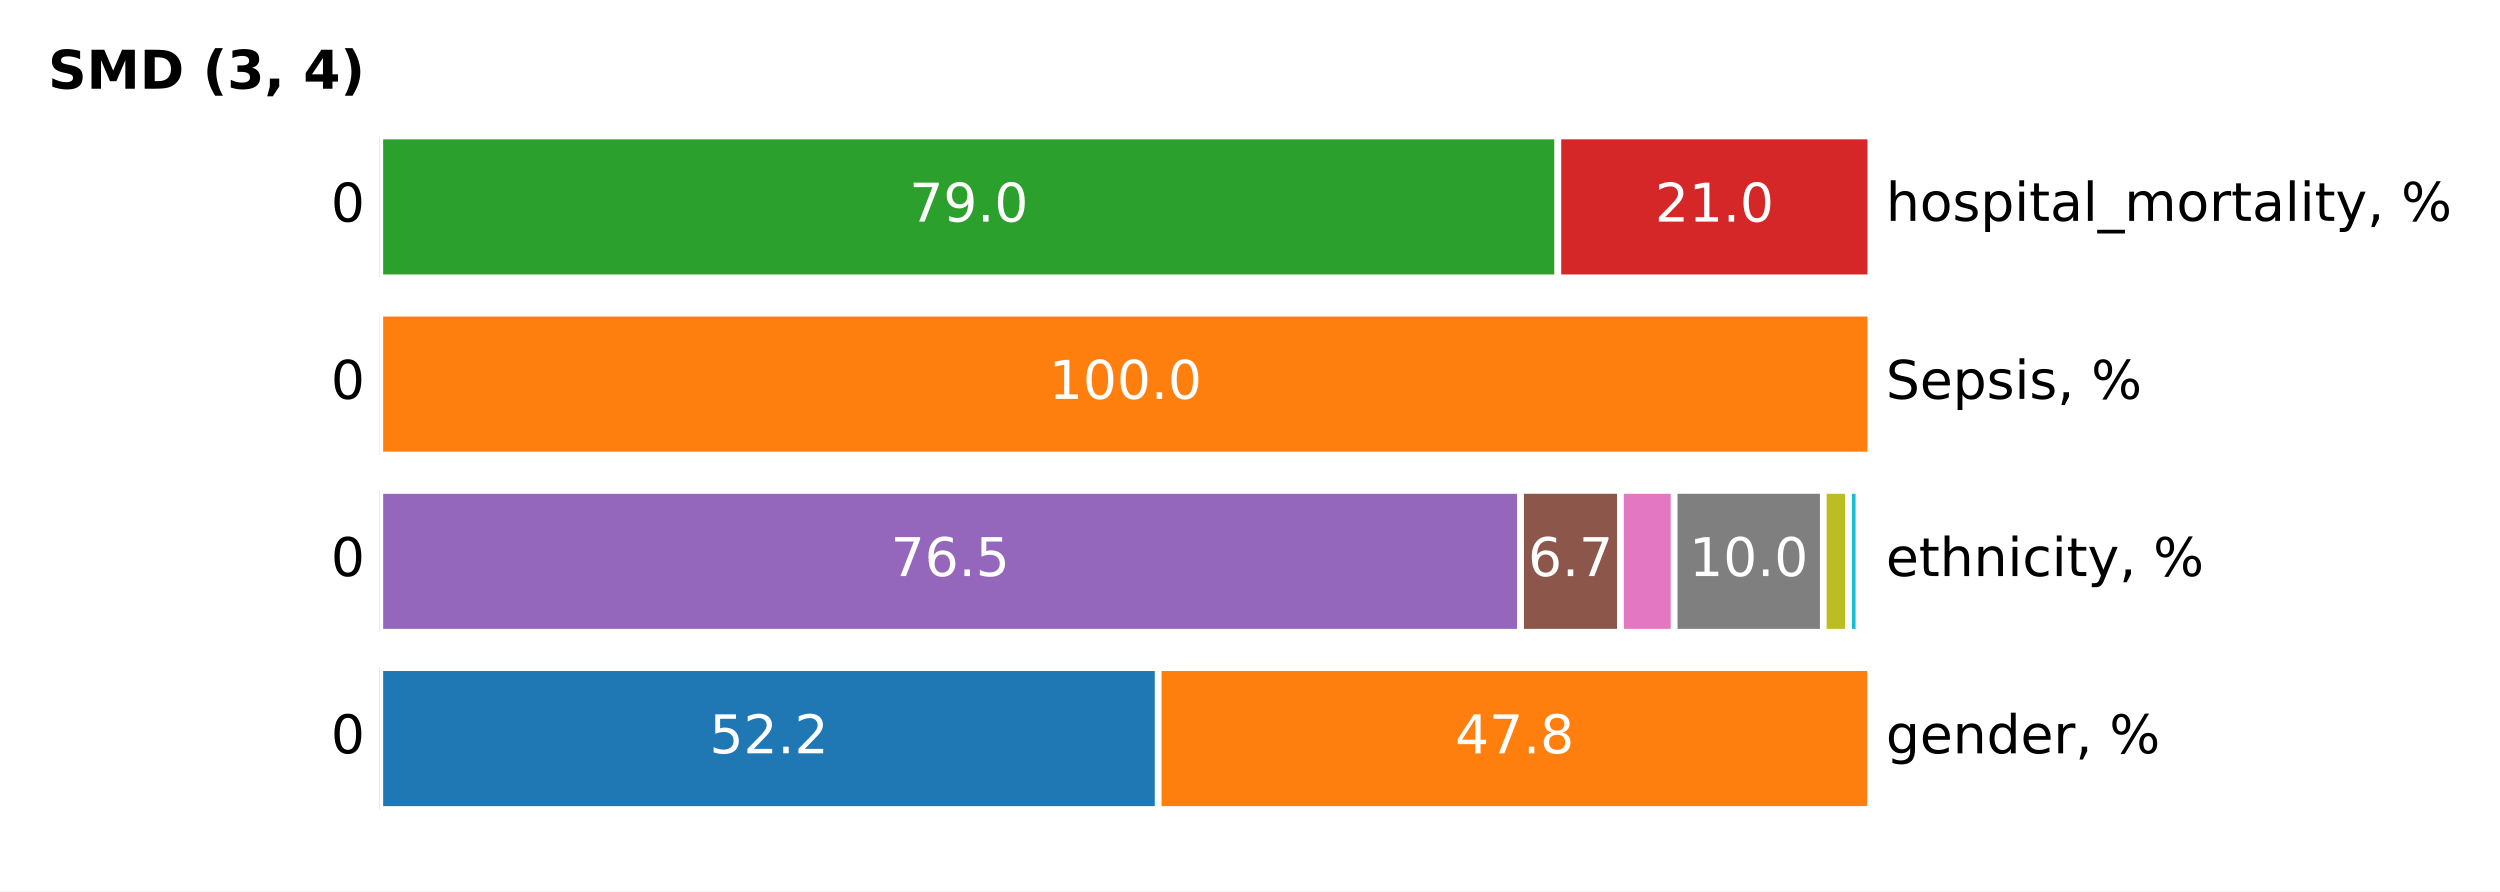
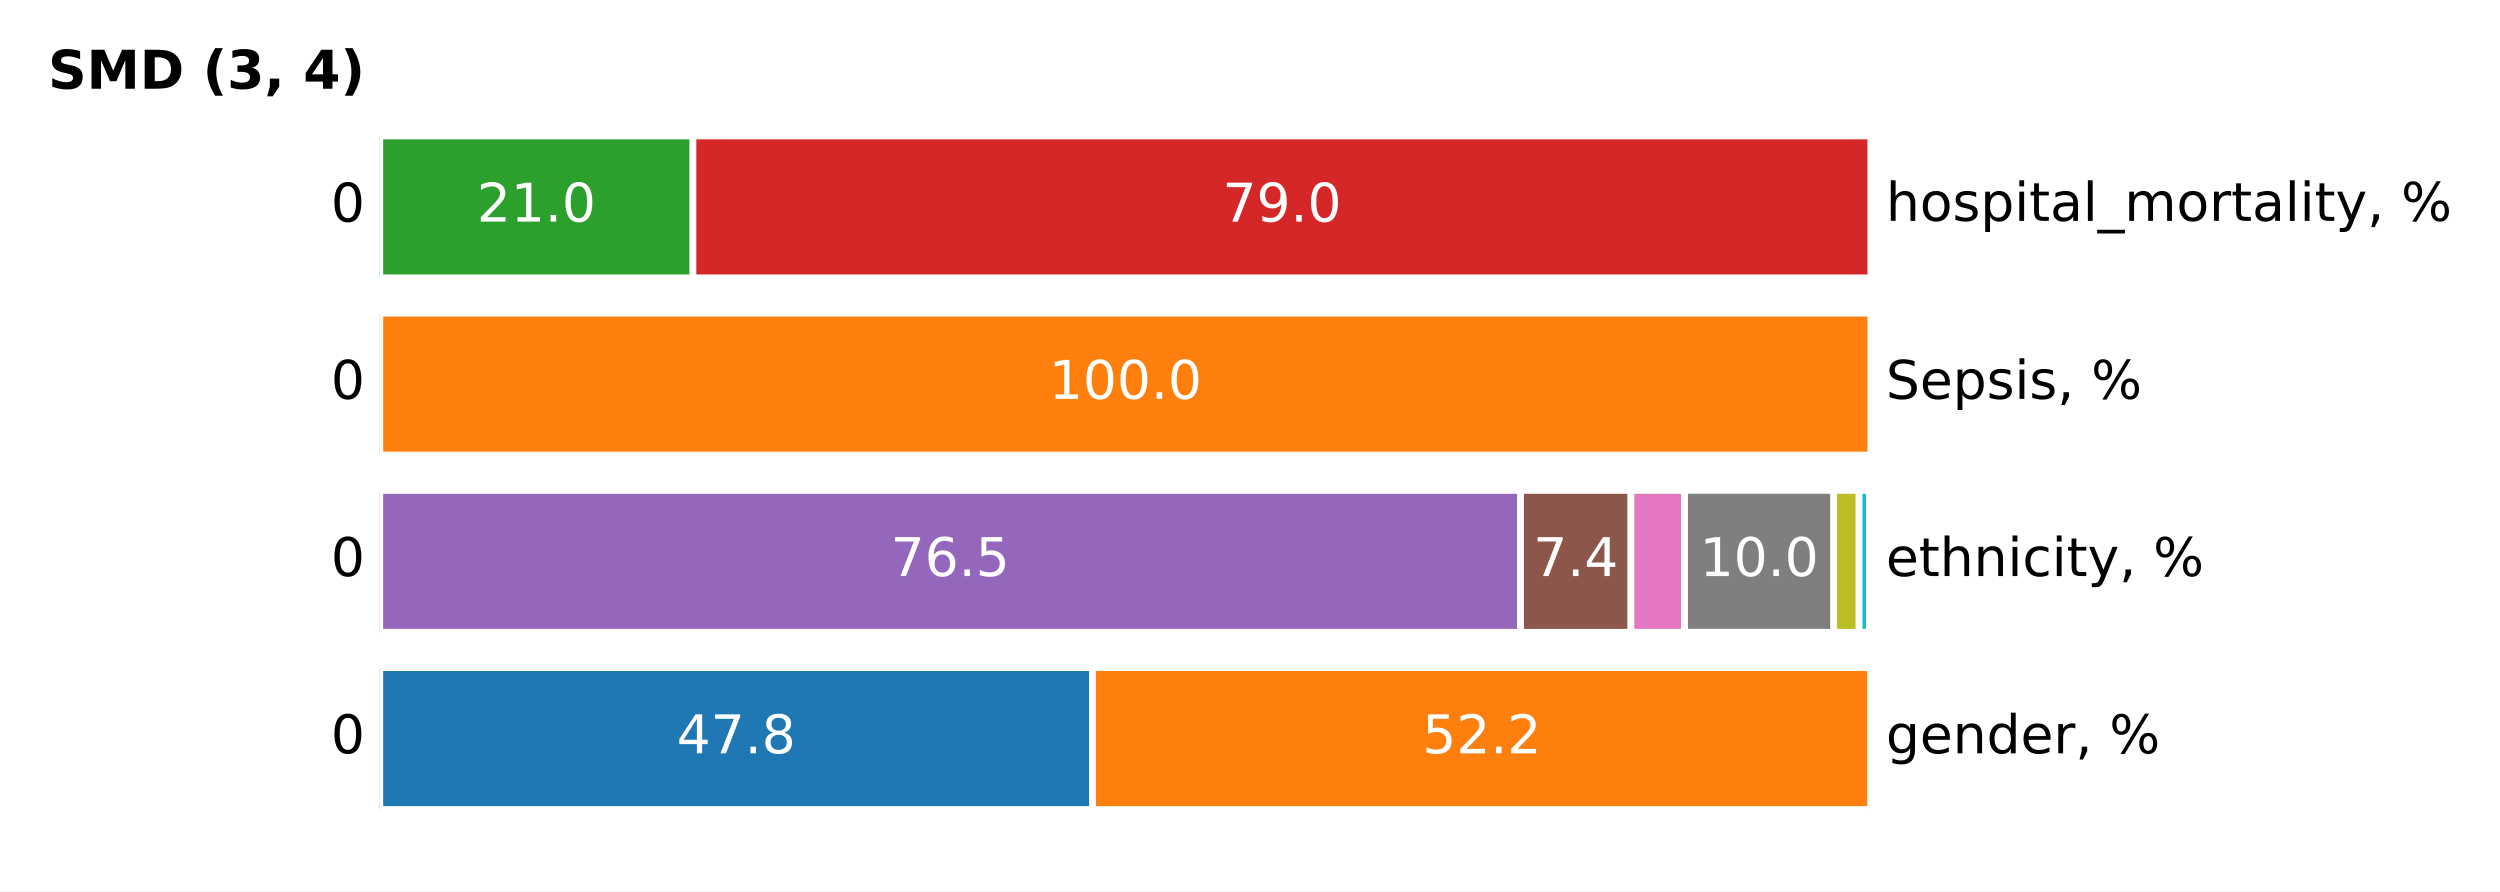
<svg xmlns="http://www.w3.org/2000/svg" xmlns:xlink="http://www.w3.org/1999/xlink" width="374.194pt" height="133.395pt" viewBox="0 0 374.194 133.395" version="1.1">
  <defs>
    <style type="text/css">*{stroke-linejoin: round; stroke-linecap: butt}</style>
  </defs>
  <g id="figure_1">
    <g id="patch_1">
      <path d="M 0 133.395  L 374.194 133.395  L 374.194 0  L 0 0  z " style="fill: #ffffff" />
    </g>
    <g id="axes_1">
      <g id="patch_2">
        <path d="M 56.849 126.195  L 280.05 126.195  L 280.05 15.315  L 56.849 15.315  z " style="fill: #ffffff" />
      </g>
      <g id="patch_3">
-         <path d="M 56.849 121.155  L 173.36 121.155  L 173.36 99.934  L 56.849 99.934  z " clip-path="url(#p921e926d27)" style="fill: #1f77b4; stroke: #ffffff; stroke-linejoin: miter" />
+         <path d="M 56.849 121.155  L 163.539 121.155  L 163.539 99.934  L 56.849 99.934  z " clip-path="url(#pf953e82aad)" style="fill: #1f77b4; stroke: #ffffff; stroke-linejoin: miter" />
      </g>
      <g id="patch_4">
-         <path d="M 173.36 121.155  L 280.05 121.155  L 280.05 99.934  L 173.36 99.934  z " clip-path="url(#p921e926d27)" style="fill: #ff7f0e; stroke: #ffffff; stroke-linejoin: miter" />
+         <path d="M 163.539 121.155  L 280.05 121.155  L 280.05 99.934  L 163.539 99.934  z " clip-path="url(#pf953e82aad)" style="fill: #ff7f0e; stroke: #ffffff; stroke-linejoin: miter" />
      </g>
      <g id="patch_5">
-         <path d="M 280.05 121.155  L 280.05 121.155  L 280.05 99.934  L 280.05 99.934  z " clip-path="url(#p921e926d27)" style="fill: #2ca02c; stroke: #ffffff; stroke-linejoin: miter" />
+         <path d="M 280.05 121.155  L 280.05 121.155  L 280.05 99.934  L 280.05 99.934  z " clip-path="url(#pf953e82aad)" style="fill: #2ca02c; stroke: #ffffff; stroke-linejoin: miter" />
      </g>
      <g id="patch_6">
-         <path d="M 280.05 121.155  L 280.05 121.155  L 280.05 99.934  L 280.05 99.934  z " clip-path="url(#p921e926d27)" style="fill: #d62728; stroke: #ffffff; stroke-linejoin: miter" />
+         <path d="M 280.05 121.155  L 280.05 121.155  L 280.05 99.934  L 280.05 99.934  z " clip-path="url(#pf953e82aad)" style="fill: #d62728; stroke: #ffffff; stroke-linejoin: miter" />
      </g>
      <g id="patch_7">
-         <path d="M 280.05 121.155  L 280.05 121.155  L 280.05 99.934  L 280.05 99.934  z " clip-path="url(#p921e926d27)" style="fill: url(#h5efd747e37); stroke: #ffffff; stroke-linejoin: miter" />
+         <path d="M 280.05 121.155  L 280.05 121.155  L 280.05 99.934  L 280.05 99.934  z " clip-path="url(#pf953e82aad)" style="fill: url(#hab6e2e5d95); stroke: #ffffff; stroke-linejoin: miter" />
      </g>
      <g id="patch_8">
-         <path d="M 56.849 94.629  L 227.597 94.629  L 227.597 73.408  L 56.849 73.408  z " clip-path="url(#p921e926d27)" style="fill: #9467bd; stroke: #ffffff; stroke-linejoin: miter" />
+         <path d="M 56.849 94.629  L 227.597 94.629  L 227.597 73.408  L 56.849 73.408  z " clip-path="url(#pf953e82aad)" style="fill: #9467bd; stroke: #ffffff; stroke-linejoin: miter" />
      </g>
      <g id="patch_9">
-         <path d="M 227.597 94.629  L 242.552 94.629  L 242.552 73.408  L 227.597 73.408  z " clip-path="url(#p921e926d27)" style="fill: #8c564b; stroke: #ffffff; stroke-linejoin: miter" />
+         <path d="M 227.597 94.629  L 244.114 94.629  L 244.114 73.408  L 227.597 73.408  z " clip-path="url(#pf953e82aad)" style="fill: #8c564b; stroke: #ffffff; stroke-linejoin: miter" />
      </g>
      <g id="patch_10">
-         <path d="M 242.552 94.629  L 250.587 94.629  L 250.587 73.408  L 242.552 73.408  z " clip-path="url(#p921e926d27)" style="fill: #e377c2; stroke: #ffffff; stroke-linejoin: miter" />
+         <path d="M 244.114 94.629  L 252.149 94.629  L 252.149 73.408  L 244.114 73.408  z " clip-path="url(#pf953e82aad)" style="fill: #e377c2; stroke: #ffffff; stroke-linejoin: miter" />
      </g>
      <g id="patch_11">
-         <path d="M 250.587 94.629  L 272.907 94.629  L 272.907 73.408  L 250.587 73.408  z " clip-path="url(#p921e926d27)" style="fill: #7f7f7f; stroke: #ffffff; stroke-linejoin: miter" />
+         <path d="M 252.149 94.629  L 274.469 94.629  L 274.469 73.408  L 252.149 73.408  z " clip-path="url(#pf953e82aad)" style="fill: #7f7f7f; stroke: #ffffff; stroke-linejoin: miter" />
      </g>
      <g id="patch_12">
-         <path d="M 272.907 94.629  L 276.702 94.629  L 276.702 73.408  L 272.907 73.408  z " clip-path="url(#p921e926d27)" style="fill: #bcbd22; stroke: #ffffff; stroke-linejoin: miter" />
+         <path d="M 274.469 94.629  L 278.264 94.629  L 278.264 73.408  L 274.469 73.408  z " clip-path="url(#pf953e82aad)" style="fill: #bcbd22; stroke: #ffffff; stroke-linejoin: miter" />
      </g>
      <g id="patch_13">
-         <path d="M 276.702 94.629  L 278.264 94.629  L 278.264 73.408  L 276.702 73.408  z " clip-path="url(#p921e926d27)" style="fill: #17becf; stroke: #ffffff; stroke-linejoin: miter" />
+         <path d="M 278.264 94.629  L 279.826 94.629  L 279.826 73.408  L 278.264 73.408  z " clip-path="url(#pf953e82aad)" style="fill: #17becf; stroke: #ffffff; stroke-linejoin: miter" />
      </g>
      <g id="patch_14">
-         <path d="M 278.264 94.629  L 278.264 94.629  L 278.264 73.408  L 278.264 73.408  z " clip-path="url(#p921e926d27)" style="fill: url(#h5efd747e37); stroke: #ffffff; stroke-linejoin: miter" />
+         <path d="M 279.826 94.629  L 279.826 94.629  L 279.826 73.408  L 279.826 73.408  z " clip-path="url(#pf953e82aad)" style="fill: url(#hab6e2e5d95); stroke: #ffffff; stroke-linejoin: miter" />
      </g>
      <g id="patch_15">
-         <path d="M 56.849 68.103  L 56.849 68.103  L 56.849 46.882  L 56.849 46.882  z " clip-path="url(#p921e926d27)" style="fill: #1f77b4; stroke: #ffffff; stroke-linejoin: miter" />
+         <path d="M 56.849 68.103  L 56.849 68.103  L 56.849 46.882  L 56.849 46.882  z " clip-path="url(#pf953e82aad)" style="fill: #1f77b4; stroke: #ffffff; stroke-linejoin: miter" />
      </g>
      <g id="patch_16">
-         <path d="M 56.849 68.103  L 280.05 68.103  L 280.05 46.882  L 56.849 46.882  z " clip-path="url(#p921e926d27)" style="fill: #ff7f0e; stroke: #ffffff; stroke-linejoin: miter" />
+         <path d="M 56.849 68.103  L 280.05 68.103  L 280.05 46.882  L 56.849 46.882  z " clip-path="url(#pf953e82aad)" style="fill: #ff7f0e; stroke: #ffffff; stroke-linejoin: miter" />
      </g>
      <g id="patch_17">
-         <path d="M 280.05 68.103  L 280.05 68.103  L 280.05 46.882  L 280.05 46.882  z " clip-path="url(#p921e926d27)" style="fill: url(#h5efd747e37); stroke: #ffffff; stroke-linejoin: miter" />
+         <path d="M 280.05 68.103  L 280.05 68.103  L 280.05 46.882  L 280.05 46.882  z " clip-path="url(#pf953e82aad)" style="fill: url(#hab6e2e5d95); stroke: #ffffff; stroke-linejoin: miter" />
      </g>
      <g id="patch_18">
-         <path d="M 56.849 41.577  L 233.178 41.577  L 233.178 20.355  L 56.849 20.355  z " clip-path="url(#p921e926d27)" style="fill: #2ca02c; stroke: #ffffff; stroke-linejoin: miter" />
+         <path d="M 56.849 41.577  L 103.722 41.577  L 103.722 20.355  L 56.849 20.355  z " clip-path="url(#pf953e82aad)" style="fill: #2ca02c; stroke: #ffffff; stroke-linejoin: miter" />
      </g>
      <g id="patch_19">
-         <path d="M 233.178 41.577  L 280.05 41.577  L 280.05 20.355  L 233.178 20.355  z " clip-path="url(#p921e926d27)" style="fill: #d62728; stroke: #ffffff; stroke-linejoin: miter" />
+         <path d="M 103.722 41.577  L 280.05 41.577  L 280.05 20.355  L 103.722 20.355  z " clip-path="url(#pf953e82aad)" style="fill: #d62728; stroke: #ffffff; stroke-linejoin: miter" />
      </g>
      <g id="patch_20">
-         <path d="M 280.05 41.577  L 280.05 41.577  L 280.05 20.355  L 280.05 20.355  z " clip-path="url(#p921e926d27)" style="fill: url(#h5efd747e37); stroke: #ffffff; stroke-linejoin: miter" />
+         <path d="M 280.05 41.577  L 280.05 41.577  L 280.05 20.355  L 280.05 20.355  z " clip-path="url(#pf953e82aad)" style="fill: url(#hab6e2e5d95); stroke: #ffffff; stroke-linejoin: miter" />
      </g>
      <g id="matplotlib.axis_1" />
      <g id="matplotlib.axis_2" />
      <g id="text_1">
-         <g style="fill: #ffffff" transform="translate(106.1984 112.7524) scale(0.08 -0.08)">
+         <g style="fill: #ffffff" transform="translate(101.288 112.7524) scale(0.08 -0.08)">
+           <defs>
+             <path id="DejaVuSans-34" d="M 2419 4116  L 825 1625  L 2419 1625  L 2419 4116  z M 2253 4666  L 3047 4666  L 3047 1625  L 3713 1625  L 3713 1100  L 3047 1100  L 3047 0  L 2419 0  L 2419 1100  L 313 1100  L 313 1709  L 2253 4666  z " transform="scale(0.015625)" />
+             <path id="DejaVuSans-37" d="M 525 4666  L 3525 4666  L 3525 4397  L 1831 0  L 1172 0  L 2766 4134  L 525 4134  L 525 4666  z " transform="scale(0.015625)" />
+             <path id="DejaVuSans-2e" d="M 684 794  L 1344 794  L 1344 0  L 684 0  L 684 794  z " transform="scale(0.015625)" />
+             <path id="DejaVuSans-38" d="M 2034 2216  Q 1584 2216 1326 1975  Q 1069 1734 1069 1313  Q 1069 891 1326 650  Q 1584 409 2034 409  Q 2484 409 2743 651  Q 3003 894 3003 1313  Q 3003 1734 2745 1975  Q 2488 2216 2034 2216  z M 1403 2484  Q 997 2584 770 2862  Q 544 3141 544 3541  Q 544 4100 942 4425  Q 1341 4750 2034 4750  Q 2731 4750 3128 4425  Q 3525 4100 3525 3541  Q 3525 3141 3298 2862  Q 3072 2584 2669 2484  Q 3125 2378 3379 2068  Q 3634 1759 3634 1313  Q 3634 634 3220 271  Q 2806 -91 2034 -91  Q 1263 -91 848 271  Q 434 634 434 1313  Q 434 1759 690 2068  Q 947 2378 1403 2484  z M 1172 3481  Q 1172 3119 1398 2916  Q 1625 2713 2034 2713  Q 2441 2713 2670 2916  Q 2900 3119 2900 3481  Q 2900 3844 2670 4047  Q 2441 4250 2034 4250  Q 1625 4250 1398 4047  Q 1172 3844 1172 3481  z " transform="scale(0.015625)" />
+           </defs>
+           <use xlink:href="#DejaVuSans-34" />
+           <use xlink:href="#DejaVuSans-37" x="63.623" />
+           <use xlink:href="#DejaVuSans-2e" x="127.246" />
+           <use xlink:href="#DejaVuSans-38" x="159.033" />
+         </g>
+       </g>
+       <g id="text_2">
+         <g style="fill: #ffffff" transform="translate(212.888 112.7524) scale(0.08 -0.08)">
          <defs>
            <path id="DejaVuSans-35" d="M 691 4666  L 3169 4666  L 3169 4134  L 1269 4134  L 1269 2991  Q 1406 3038 1543 3061  Q 1681 3084 1819 3084  Q 2600 3084 3056 2656  Q 3513 2228 3513 1497  Q 3513 744 3044 326  Q 2575 -91 1722 -91  Q 1428 -91 1123 -41  Q 819 9 494 109  L 494 744  Q 775 591 1075 516  Q 1375 441 1709 441  Q 2250 441 2565 725  Q 2881 1009 2881 1497  Q 2881 1984 2565 2268  Q 2250 2553 1709 2553  Q 1456 2553 1204 2497  Q 953 2441 691 2322  L 691 4666  z " transform="scale(0.015625)" />
            <path id="DejaVuSans-32" d="M 1228 531  L 3431 531  L 3431 0  L 469 0  L 469 531  Q 828 903 1448 1529  Q 2069 2156 2228 2338  Q 2531 2678 2651 2914  Q 2772 3150 2772 3378  Q 2772 3750 2511 3984  Q 2250 4219 1831 4219  Q 1534 4219 1204 4116  Q 875 4013 500 3803  L 500 4441  Q 881 4594 1212 4672  Q 1544 4750 1819 4750  Q 2544 4750 2975 4387  Q 3406 4025 3406 3419  Q 3406 3131 3298 2873  Q 3191 2616 2906 2266  Q 2828 2175 2409 1742  Q 1991 1309 1228 531  z " transform="scale(0.015625)" />
-             <path id="DejaVuSans-2e" d="M 684 794  L 1344 794  L 1344 0  L 684 0  L 684 794  z " transform="scale(0.015625)" />
          </defs>
          <use xlink:href="#DejaVuSans-35" />
          <use xlink:href="#DejaVuSans-32" x="63.623" />
          <use xlink:href="#DejaVuSans-2e" x="127.246" />
          <use xlink:href="#DejaVuSans-32" x="159.033" />
-         </g>
-       </g>
-       <g id="text_2">
-         <g style="fill: #ffffff" transform="translate(217.7985 112.7524) scale(0.08 -0.08)">
-           <defs>
-             <path id="DejaVuSans-34" d="M 2419 4116  L 825 1625  L 2419 1625  L 2419 4116  z M 2253 4666  L 3047 4666  L 3047 1625  L 3713 1625  L 3713 1100  L 3047 1100  L 3047 0  L 2419 0  L 2419 1100  L 313 1100  L 313 1709  L 2253 4666  z " transform="scale(0.015625)" />
-             <path id="DejaVuSans-37" d="M 525 4666  L 3525 4666  L 3525 4397  L 1831 0  L 1172 0  L 2766 4134  L 525 4134  L 525 4666  z " transform="scale(0.015625)" />
-             <path id="DejaVuSans-38" d="M 2034 2216  Q 1584 2216 1326 1975  Q 1069 1734 1069 1313  Q 1069 891 1326 650  Q 1584 409 2034 409  Q 2484 409 2743 651  Q 3003 894 3003 1313  Q 3003 1734 2745 1975  Q 2488 2216 2034 2216  z M 1403 2484  Q 997 2584 770 2862  Q 544 3141 544 3541  Q 544 4100 942 4425  Q 1341 4750 2034 4750  Q 2731 4750 3128 4425  Q 3525 4100 3525 3541  Q 3525 3141 3298 2862  Q 3072 2584 2669 2484  Q 3125 2378 3379 2068  Q 3634 1759 3634 1313  Q 3634 634 3220 271  Q 2806 -91 2034 -91  Q 1263 -91 848 271  Q 434 634 434 1313  Q 434 1759 690 2068  Q 947 2378 1403 2484  z M 1172 3481  Q 1172 3119 1398 2916  Q 1625 2713 2034 2713  Q 2441 2713 2670 2916  Q 2900 3119 2900 3481  Q 2900 3844 2670 4047  Q 2441 4250 2034 4250  Q 1625 4250 1398 4047  Q 1172 3844 1172 3481  z " transform="scale(0.015625)" />
-           </defs>
-           <use xlink:href="#DejaVuSans-34" />
-           <use xlink:href="#DejaVuSans-37" x="63.623" />
-           <use xlink:href="#DejaVuSans-2e" x="127.246" />
-           <use xlink:href="#DejaVuSans-38" x="159.033" />
        </g>
      </g>
      <g id="text_3">
        <g transform="translate(49.5275 112.7524) scale(0.08 -0.08)">
          <defs>
            <path id="DejaVuSans-30" d="M 2034 4250  Q 1547 4250 1301 3770  Q 1056 3291 1056 2328  Q 1056 1369 1301 889  Q 1547 409 2034 409  Q 2525 409 2770 889  Q 3016 1369 3016 2328  Q 3016 3291 2770 3770  Q 2525 4250 2034 4250  z M 2034 4750  Q 2819 4750 3233 4129  Q 3647 3509 3647 2328  Q 3647 1150 3233 529  Q 2819 -91 2034 -91  Q 1250 -91 836 529  Q 422 1150 422 2328  Q 422 3509 836 4129  Q 1250 4750 2034 4750  z " transform="scale(0.015625)" />
          </defs>
          <use xlink:href="#DejaVuSans-30" />
        </g>
      </g>
      <g id="text_4">
        <g transform="translate(282.2815 112.7524) scale(0.08 -0.08)">
          <defs>
            <path id="DejaVuSans-67" d="M 2906 1791  Q 2906 2416 2648 2759  Q 2391 3103 1925 3103  Q 1463 3103 1205 2759  Q 947 2416 947 1791  Q 947 1169 1205 825  Q 1463 481 1925 481  Q 2391 481 2648 825  Q 2906 1169 2906 1791  z M 3481 434  Q 3481 -459 3084 -895  Q 2688 -1331 1869 -1331  Q 1566 -1331 1297 -1286  Q 1028 -1241 775 -1147  L 775 -588  Q 1028 -725 1275 -790  Q 1522 -856 1778 -856  Q 2344 -856 2625 -561  Q 2906 -266 2906 331  L 2906 616  Q 2728 306 2450 153  Q 2172 0 1784 0  Q 1141 0 747 490  Q 353 981 353 1791  Q 353 2603 747 3093  Q 1141 3584 1784 3584  Q 2172 3584 2450 3431  Q 2728 3278 2906 2969  L 2906 3500  L 3481 3500  L 3481 434  z " transform="scale(0.015625)" />
            <path id="DejaVuSans-65" d="M 3597 1894  L 3597 1613  L 953 1613  Q 991 1019 1311 708  Q 1631 397 2203 397  Q 2534 397 2845 478  Q 3156 559 3463 722  L 3463 178  Q 3153 47 2828 -22  Q 2503 -91 2169 -91  Q 1331 -91 842 396  Q 353 884 353 1716  Q 353 2575 817 3079  Q 1281 3584 2069 3584  Q 2775 3584 3186 3129  Q 3597 2675 3597 1894  z M 3022 2063  Q 3016 2534 2758 2815  Q 2500 3097 2075 3097  Q 1594 3097 1305 2825  Q 1016 2553 972 2059  L 3022 2063  z " transform="scale(0.015625)" />
            <path id="DejaVuSans-6e" d="M 3513 2113  L 3513 0  L 2938 0  L 2938 2094  Q 2938 2591 2744 2837  Q 2550 3084 2163 3084  Q 1697 3084 1428 2787  Q 1159 2491 1159 1978  L 1159 0  L 581 0  L 581 3500  L 1159 3500  L 1159 2956  Q 1366 3272 1645 3428  Q 1925 3584 2291 3584  Q 2894 3584 3203 3211  Q 3513 2838 3513 2113  z " transform="scale(0.015625)" />
            <path id="DejaVuSans-64" d="M 2906 2969  L 2906 4863  L 3481 4863  L 3481 0  L 2906 0  L 2906 525  Q 2725 213 2448 61  Q 2172 -91 1784 -91  Q 1150 -91 751 415  Q 353 922 353 1747  Q 353 2572 751 3078  Q 1150 3584 1784 3584  Q 2172 3584 2448 3432  Q 2725 3281 2906 2969  z M 947 1747  Q 947 1113 1208 752  Q 1469 391 1925 391  Q 2381 391 2643 752  Q 2906 1113 2906 1747  Q 2906 2381 2643 2742  Q 2381 3103 1925 3103  Q 1469 3103 1208 2742  Q 947 2381 947 1747  z " transform="scale(0.015625)" />
            <path id="DejaVuSans-72" d="M 2631 2963  Q 2534 3019 2420 3045  Q 2306 3072 2169 3072  Q 1681 3072 1420 2755  Q 1159 2438 1159 1844  L 1159 0  L 581 0  L 581 3500  L 1159 3500  L 1159 2956  Q 1341 3275 1631 3429  Q 1922 3584 2338 3584  Q 2397 3584 2469 3576  Q 2541 3569 2628 3553  L 2631 2963  z " transform="scale(0.015625)" />
            <path id="DejaVuSans-2c" d="M 750 794  L 1409 794  L 1409 256  L 897 -744  L 494 -744  L 750 256  L 750 794  z " transform="scale(0.015625)" />
            <path id="DejaVuSans-20" transform="scale(0.015625)" />
            <path id="DejaVuSans-25" d="M 4653 2053  Q 4381 2053 4226 1822  Q 4072 1591 4072 1178  Q 4072 772 4226 539  Q 4381 306 4653 306  Q 4919 306 5073 539  Q 5228 772 5228 1178  Q 5228 1588 5073 1820  Q 4919 2053 4653 2053  z M 4653 2450  Q 5147 2450 5437 2106  Q 5728 1763 5728 1178  Q 5728 594 5436 251  Q 5144 -91 4653 -91  Q 4153 -91 3862 251  Q 3572 594 3572 1178  Q 3572 1766 3864 2108  Q 4156 2450 4653 2450  z M 1428 4353  Q 1159 4353 1004 4120  Q 850 3888 850 3481  Q 850 3069 1003 2837  Q 1156 2606 1428 2606  Q 1700 2606 1854 2837  Q 2009 3069 2009 3481  Q 2009 3884 1853 4118  Q 1697 4353 1428 4353  z M 4250 4750  L 4750 4750  L 1831 -91  L 1331 -91  L 4250 4750  z M 1428 4750  Q 1922 4750 2215 4408  Q 2509 4066 2509 3481  Q 2509 2891 2217 2550  Q 1925 2209 1428 2209  Q 931 2209 642 2551  Q 353 2894 353 3481  Q 353 4063 643 4406  Q 934 4750 1428 4750  z " transform="scale(0.015625)" />
          </defs>
          <use xlink:href="#DejaVuSans-67" />
          <use xlink:href="#DejaVuSans-65" x="63.477" />
          <use xlink:href="#DejaVuSans-6e" x="125" />
          <use xlink:href="#DejaVuSans-64" x="188.379" />
          <use xlink:href="#DejaVuSans-65" x="251.855" />
          <use xlink:href="#DejaVuSans-72" x="313.379" />
          <use xlink:href="#DejaVuSans-2c" x="354.492" />
          <use xlink:href="#DejaVuSans-20" x="386.279" />
          <use xlink:href="#DejaVuSans-25" x="418.066" />
        </g>
      </g>
      <g id="text_5">
        <g style="fill: #ffffff" transform="translate(133.3173 86.22612) scale(0.08 -0.08)">
          <defs>
            <path id="DejaVuSans-36" d="M 2113 2584  Q 1688 2584 1439 2293  Q 1191 2003 1191 1497  Q 1191 994 1439 701  Q 1688 409 2113 409  Q 2538 409 2786 701  Q 3034 994 3034 1497  Q 3034 2003 2786 2293  Q 2538 2584 2113 2584  z M 3366 4563  L 3366 3988  Q 3128 4100 2886 4159  Q 2644 4219 2406 4219  Q 1781 4219 1451 3797  Q 1122 3375 1075 2522  Q 1259 2794 1537 2939  Q 1816 3084 2150 3084  Q 2853 3084 3261 2657  Q 3669 2231 3669 1497  Q 3669 778 3244 343  Q 2819 -91 2113 -91  Q 1303 -91 875 529  Q 447 1150 447 2328  Q 447 3434 972 4092  Q 1497 4750 2381 4750  Q 2619 4750 2861 4703  Q 3103 4656 3366 4563  z " transform="scale(0.015625)" />
          </defs>
          <use xlink:href="#DejaVuSans-37" />
          <use xlink:href="#DejaVuSans-36" x="63.623" />
          <use xlink:href="#DejaVuSans-2e" x="127.246" />
          <use xlink:href="#DejaVuSans-35" x="159.033" />
        </g>
      </g>
      <g id="text_6">
-         <g style="fill: #ffffff" transform="translate(228.7134 86.22612) scale(0.08 -0.08)">
-           <use xlink:href="#DejaVuSans-36" />
+         <g style="fill: #ffffff" transform="translate(229.4947 86.22612) scale(0.08 -0.08)">
+           <use xlink:href="#DejaVuSans-37" />
          <use xlink:href="#DejaVuSans-2e" x="63.623" />
-           <use xlink:href="#DejaVuSans-37" x="95.41" />
+           <use xlink:href="#DejaVuSans-34" x="95.41" />
        </g>
      </g>
      <g id="text_7">
-         <g style="fill: #ffffff" transform="translate(252.8408 86.22612) scale(0.08 -0.08)">
+         <g style="fill: #ffffff" transform="translate(254.4033 86.22612) scale(0.08 -0.08)">
          <defs>
            <path id="DejaVuSans-31" d="M 794 531  L 1825 531  L 1825 4091  L 703 3866  L 703 4441  L 1819 4666  L 2450 4666  L 2450 531  L 3481 531  L 3481 0  L 794 0  L 794 531  z " transform="scale(0.015625)" />
          </defs>
          <use xlink:href="#DejaVuSans-31" />
          <use xlink:href="#DejaVuSans-30" x="63.623" />
          <use xlink:href="#DejaVuSans-2e" x="127.246" />
          <use xlink:href="#DejaVuSans-30" x="159.033" />
        </g>
      </g>
      <g id="text_8">
        <g transform="translate(49.5275 86.22612) scale(0.08 -0.08)">
          <use xlink:href="#DejaVuSans-30" />
        </g>
      </g>
      <g id="text_9">
        <g transform="translate(282.2815 86.22612) scale(0.08 -0.08)">
          <defs>
            <path id="DejaVuSans-74" d="M 1172 4494  L 1172 3500  L 2356 3500  L 2356 3053  L 1172 3053  L 1172 1153  Q 1172 725 1289 603  Q 1406 481 1766 481  L 2356 481  L 2356 0  L 1766 0  Q 1100 0 847 248  Q 594 497 594 1153  L 594 3053  L 172 3053  L 172 3500  L 594 3500  L 594 4494  L 1172 4494  z " transform="scale(0.015625)" />
            <path id="DejaVuSans-68" d="M 3513 2113  L 3513 0  L 2938 0  L 2938 2094  Q 2938 2591 2744 2837  Q 2550 3084 2163 3084  Q 1697 3084 1428 2787  Q 1159 2491 1159 1978  L 1159 0  L 581 0  L 581 4863  L 1159 4863  L 1159 2956  Q 1366 3272 1645 3428  Q 1925 3584 2291 3584  Q 2894 3584 3203 3211  Q 3513 2838 3513 2113  z " transform="scale(0.015625)" />
            <path id="DejaVuSans-69" d="M 603 3500  L 1178 3500  L 1178 0  L 603 0  L 603 3500  z M 603 4863  L 1178 4863  L 1178 4134  L 603 4134  L 603 4863  z " transform="scale(0.015625)" />
            <path id="DejaVuSans-63" d="M 3122 3366  L 3122 2828  Q 2878 2963 2633 3030  Q 2388 3097 2138 3097  Q 1578 3097 1268 2742  Q 959 2388 959 1747  Q 959 1106 1268 751  Q 1578 397 2138 397  Q 2388 397 2633 464  Q 2878 531 3122 666  L 3122 134  Q 2881 22 2623 -34  Q 2366 -91 2075 -91  Q 1284 -91 818 406  Q 353 903 353 1747  Q 353 2603 823 3093  Q 1294 3584 2113 3584  Q 2378 3584 2631 3529  Q 2884 3475 3122 3366  z " transform="scale(0.015625)" />
            <path id="DejaVuSans-79" d="M 2059 -325  Q 1816 -950 1584 -1140  Q 1353 -1331 966 -1331  L 506 -1331  L 506 -850  L 844 -850  Q 1081 -850 1212 -737  Q 1344 -625 1503 -206  L 1606 56  L 191 3500  L 800 3500  L 1894 763  L 2988 3500  L 3597 3500  L 2059 -325  z " transform="scale(0.015625)" />
          </defs>
          <use xlink:href="#DejaVuSans-65" />
          <use xlink:href="#DejaVuSans-74" x="61.523" />
          <use xlink:href="#DejaVuSans-68" x="100.732" />
          <use xlink:href="#DejaVuSans-6e" x="164.111" />
          <use xlink:href="#DejaVuSans-69" x="227.49" />
          <use xlink:href="#DejaVuSans-63" x="255.273" />
          <use xlink:href="#DejaVuSans-69" x="310.254" />
          <use xlink:href="#DejaVuSans-74" x="338.037" />
          <use xlink:href="#DejaVuSans-79" x="377.246" />
          <use xlink:href="#DejaVuSans-2c" x="436.426" />
          <use xlink:href="#DejaVuSans-20" x="468.213" />
          <use xlink:href="#DejaVuSans-25" x="500" />
        </g>
      </g>
      <g id="text_10">
        <g style="fill: #ffffff" transform="translate(156.9983 59.6998) scale(0.08 -0.08)">
          <use xlink:href="#DejaVuSans-31" />
          <use xlink:href="#DejaVuSans-30" x="63.623" />
          <use xlink:href="#DejaVuSans-30" x="127.246" />
          <use xlink:href="#DejaVuSans-2e" x="190.869" />
          <use xlink:href="#DejaVuSans-30" x="222.656" />
        </g>
      </g>
      <g id="text_11">
        <g transform="translate(49.5275 59.6998) scale(0.08 -0.08)">
          <use xlink:href="#DejaVuSans-30" />
        </g>
      </g>
      <g id="text_12">
        <g transform="translate(282.2815 59.6998) scale(0.08 -0.08)">
          <defs>
            <path id="DejaVuSans-53" d="M 3425 4513  L 3425 3897  Q 3066 4069 2747 4153  Q 2428 4238 2131 4238  Q 1616 4238 1336 4038  Q 1056 3838 1056 3469  Q 1056 3159 1242 3001  Q 1428 2844 1947 2747  L 2328 2669  Q 3034 2534 3370 2195  Q 3706 1856 3706 1288  Q 3706 609 3251 259  Q 2797 -91 1919 -91  Q 1588 -91 1214 -16  Q 841 59 441 206  L 441 856  Q 825 641 1194 531  Q 1563 422 1919 422  Q 2459 422 2753 634  Q 3047 847 3047 1241  Q 3047 1584 2836 1778  Q 2625 1972 2144 2069  L 1759 2144  Q 1053 2284 737 2584  Q 422 2884 422 3419  Q 422 4038 858 4394  Q 1294 4750 2059 4750  Q 2388 4750 2728 4690  Q 3069 4631 3425 4513  z " transform="scale(0.015625)" />
            <path id="DejaVuSans-70" d="M 1159 525  L 1159 -1331  L 581 -1331  L 581 3500  L 1159 3500  L 1159 2969  Q 1341 3281 1617 3432  Q 1894 3584 2278 3584  Q 2916 3584 3314 3078  Q 3713 2572 3713 1747  Q 3713 922 3314 415  Q 2916 -91 2278 -91  Q 1894 -91 1617 61  Q 1341 213 1159 525  z M 3116 1747  Q 3116 2381 2855 2742  Q 2594 3103 2138 3103  Q 1681 3103 1420 2742  Q 1159 2381 1159 1747  Q 1159 1113 1420 752  Q 1681 391 2138 391  Q 2594 391 2855 752  Q 3116 1113 3116 1747  z " transform="scale(0.015625)" />
            <path id="DejaVuSans-73" d="M 2834 3397  L 2834 2853  Q 2591 2978 2328 3040  Q 2066 3103 1784 3103  Q 1356 3103 1142 2972  Q 928 2841 928 2578  Q 928 2378 1081 2264  Q 1234 2150 1697 2047  L 1894 2003  Q 2506 1872 2764 1633  Q 3022 1394 3022 966  Q 3022 478 2636 193  Q 2250 -91 1575 -91  Q 1294 -91 989 -36  Q 684 19 347 128  L 347 722  Q 666 556 975 473  Q 1284 391 1588 391  Q 1994 391 2212 530  Q 2431 669 2431 922  Q 2431 1156 2273 1281  Q 2116 1406 1581 1522  L 1381 1569  Q 847 1681 609 1914  Q 372 2147 372 2553  Q 372 3047 722 3315  Q 1072 3584 1716 3584  Q 2034 3584 2315 3537  Q 2597 3491 2834 3397  z " transform="scale(0.015625)" />
          </defs>
          <use xlink:href="#DejaVuSans-53" />
          <use xlink:href="#DejaVuSans-65" x="63.477" />
          <use xlink:href="#DejaVuSans-70" x="125" />
          <use xlink:href="#DejaVuSans-73" x="188.477" />
          <use xlink:href="#DejaVuSans-69" x="240.576" />
          <use xlink:href="#DejaVuSans-73" x="268.359" />
          <use xlink:href="#DejaVuSans-2c" x="320.459" />
          <use xlink:href="#DejaVuSans-20" x="352.246" />
          <use xlink:href="#DejaVuSans-25" x="384.033" />
        </g>
      </g>
      <g id="text_13">
-         <g style="fill: #ffffff" transform="translate(136.1072 33.17349) scale(0.08 -0.08)">
+         <g style="fill: #ffffff" transform="translate(71.37925 33.17349) scale(0.08 -0.08)">
+           <use xlink:href="#DejaVuSans-32" />
+           <use xlink:href="#DejaVuSans-31" x="63.623" />
+           <use xlink:href="#DejaVuSans-2e" x="127.246" />
+           <use xlink:href="#DejaVuSans-30" x="159.033" />
+         </g>
+       </g>
+       <g id="text_14">
+         <g style="fill: #ffffff" transform="translate(182.9793 33.17349) scale(0.08 -0.08)">
          <defs>
            <path id="DejaVuSans-39" d="M 703 97  L 703 672  Q 941 559 1184 500  Q 1428 441 1663 441  Q 2288 441 2617 861  Q 2947 1281 2994 2138  Q 2813 1869 2534 1725  Q 2256 1581 1919 1581  Q 1219 1581 811 2004  Q 403 2428 403 3163  Q 403 3881 828 4315  Q 1253 4750 1959 4750  Q 2769 4750 3195 4129  Q 3622 3509 3622 2328  Q 3622 1225 3098 567  Q 2575 -91 1691 -91  Q 1453 -91 1209 -44  Q 966 3 703 97  z M 1959 2075  Q 2384 2075 2632 2365  Q 2881 2656 2881 3163  Q 2881 3666 2632 3958  Q 2384 4250 1959 4250  Q 1534 4250 1286 3958  Q 1038 3666 1038 3163  Q 1038 2656 1286 2365  Q 1534 2075 1959 2075  z " transform="scale(0.015625)" />
          </defs>
          <use xlink:href="#DejaVuSans-37" />
          <use xlink:href="#DejaVuSans-39" x="63.623" />
-           <use xlink:href="#DejaVuSans-2e" x="127.246" />
-           <use xlink:href="#DejaVuSans-30" x="159.033" />
-         </g>
-       </g>
-       <g id="text_14">
-         <g style="fill: #ffffff" transform="translate(247.7072 33.17349) scale(0.08 -0.08)">
-           <use xlink:href="#DejaVuSans-32" />
-           <use xlink:href="#DejaVuSans-31" x="63.623" />
          <use xlink:href="#DejaVuSans-2e" x="127.246" />
          <use xlink:href="#DejaVuSans-30" x="159.033" />
        </g>
      </g>
      <g id="text_15">
        <g transform="translate(49.5275 33.17349) scale(0.08 -0.08)">
          <use xlink:href="#DejaVuSans-30" />
        </g>
      </g>
      <g id="text_16">
        <g transform="translate(282.2815 33.06224) scale(0.08 -0.08)">
          <defs>
            <path id="DejaVuSans-6f" d="M 1959 3097  Q 1497 3097 1228 2736  Q 959 2375 959 1747  Q 959 1119 1226 758  Q 1494 397 1959 397  Q 2419 397 2687 759  Q 2956 1122 2956 1747  Q 2956 2369 2687 2733  Q 2419 3097 1959 3097  z M 1959 3584  Q 2709 3584 3137 3096  Q 3566 2609 3566 1747  Q 3566 888 3137 398  Q 2709 -91 1959 -91  Q 1206 -91 779 398  Q 353 888 353 1747  Q 353 2609 779 3096  Q 1206 3584 1959 3584  z " transform="scale(0.015625)" />
            <path id="DejaVuSans-61" d="M 2194 1759  Q 1497 1759 1228 1600  Q 959 1441 959 1056  Q 959 750 1161 570  Q 1363 391 1709 391  Q 2188 391 2477 730  Q 2766 1069 2766 1631  L 2766 1759  L 2194 1759  z M 3341 1997  L 3341 0  L 2766 0  L 2766 531  Q 2569 213 2275 61  Q 1981 -91 1556 -91  Q 1019 -91 701 211  Q 384 513 384 1019  Q 384 1609 779 1909  Q 1175 2209 1959 2209  L 2766 2209  L 2766 2266  Q 2766 2663 2505 2880  Q 2244 3097 1772 3097  Q 1472 3097 1187 3025  Q 903 2953 641 2809  L 641 3341  Q 956 3463 1253 3523  Q 1550 3584 1831 3584  Q 2591 3584 2966 3190  Q 3341 2797 3341 1997  z " transform="scale(0.015625)" />
            <path id="DejaVuSans-6c" d="M 603 4863  L 1178 4863  L 1178 0  L 603 0  L 603 4863  z " transform="scale(0.015625)" />
            <path id="DejaVuSans-5f" d="M 3263 -1063  L 3263 -1509  L -63 -1509  L -63 -1063  L 3263 -1063  z " transform="scale(0.015625)" />
            <path id="DejaVuSans-6d" d="M 3328 2828  Q 3544 3216 3844 3400  Q 4144 3584 4550 3584  Q 5097 3584 5394 3201  Q 5691 2819 5691 2113  L 5691 0  L 5113 0  L 5113 2094  Q 5113 2597 4934 2840  Q 4756 3084 4391 3084  Q 3944 3084 3684 2787  Q 3425 2491 3425 1978  L 3425 0  L 2847 0  L 2847 2094  Q 2847 2600 2669 2842  Q 2491 3084 2119 3084  Q 1678 3084 1418 2786  Q 1159 2488 1159 1978  L 1159 0  L 581 0  L 581 3500  L 1159 3500  L 1159 2956  Q 1356 3278 1631 3431  Q 1906 3584 2284 3584  Q 2666 3584 2933 3390  Q 3200 3197 3328 2828  z " transform="scale(0.015625)" />
          </defs>
          <use xlink:href="#DejaVuSans-68" />
          <use xlink:href="#DejaVuSans-6f" x="63.379" />
          <use xlink:href="#DejaVuSans-73" x="124.561" />
          <use xlink:href="#DejaVuSans-70" x="176.66" />
          <use xlink:href="#DejaVuSans-69" x="240.137" />
          <use xlink:href="#DejaVuSans-74" x="267.92" />
          <use xlink:href="#DejaVuSans-61" x="307.129" />
          <use xlink:href="#DejaVuSans-6c" x="368.408" />
          <use xlink:href="#DejaVuSans-5f" x="396.191" />
          <use xlink:href="#DejaVuSans-6d" x="446.191" />
          <use xlink:href="#DejaVuSans-6f" x="543.604" />
          <use xlink:href="#DejaVuSans-72" x="604.785" />
          <use xlink:href="#DejaVuSans-74" x="645.898" />
          <use xlink:href="#DejaVuSans-61" x="685.107" />
          <use xlink:href="#DejaVuSans-6c" x="746.387" />
          <use xlink:href="#DejaVuSans-69" x="774.17" />
          <use xlink:href="#DejaVuSans-74" x="801.953" />
          <use xlink:href="#DejaVuSans-79" x="841.162" />
          <use xlink:href="#DejaVuSans-2c" x="900.342" />
          <use xlink:href="#DejaVuSans-20" x="932.129" />
          <use xlink:href="#DejaVuSans-25" x="963.916" />
        </g>
      </g>
      <g id="text_17">
        <g transform="translate(7.2 13.27875) scale(0.08 -0.08)">
          <defs>
            <path id="DejaVuSans-Bold-53" d="M 3834 4519  L 3834 3531  Q 3450 3703 3084 3790  Q 2719 3878 2394 3878  Q 1963 3878 1756 3759  Q 1550 3641 1550 3391  Q 1550 3203 1689 3098  Q 1828 2994 2194 2919  L 2706 2816  Q 3484 2659 3812 2340  Q 4141 2022 4141 1434  Q 4141 663 3683 286  Q 3225 -91 2284 -91  Q 1841 -91 1394 -6  Q 947 78 500 244  L 500 1259  Q 947 1022 1364 901  Q 1781 781 2169 781  Q 2563 781 2772 912  Q 2981 1044 2981 1288  Q 2981 1506 2839 1625  Q 2697 1744 2272 1838  L 1806 1941  Q 1106 2091 782 2419  Q 459 2747 459 3303  Q 459 4000 909 4375  Q 1359 4750 2203 4750  Q 2588 4750 2994 4692  Q 3400 4634 3834 4519  z " transform="scale(0.015625)" />
            <path id="DejaVuSans-Bold-4d" d="M 588 4666  L 2119 4666  L 3181 2169  L 4250 4666  L 5778 4666  L 5778 0  L 4641 0  L 4641 3413  L 3566 897  L 2803 897  L 1728 3413  L 1728 0  L 588 0  L 588 4666  z " transform="scale(0.015625)" />
            <path id="DejaVuSans-Bold-44" d="M 1791 3756  L 1791 909  L 2222 909  Q 2959 909 3348 1275  Q 3738 1641 3738 2338  Q 3738 3031 3350 3393  Q 2963 3756 2222 3756  L 1791 3756  z M 588 4666  L 1856 4666  Q 2919 4666 3439 4514  Q 3959 4363 4331 4000  Q 4659 3684 4818 3271  Q 4978 2859 4978 2338  Q 4978 1809 4818 1395  Q 4659 981 4331 666  Q 3956 303 3431 151  Q 2906 0 1856 0  L 588 0  L 588 4666  z " transform="scale(0.015625)" />
            <path id="DejaVuSans-Bold-20" transform="scale(0.015625)" />
            <path id="DejaVuSans-Bold-28" d="M 2413 -844  L 1484 -844  Q 1006 -72 778 623  Q 550 1319 550 2003  Q 550 2688 779 3389  Q 1009 4091 1484 4856  L 2413 4856  Q 2013 4116 1813 3408  Q 1613 2700 1613 2009  Q 1613 1319 1811 609  Q 2009 -100 2413 -844  z " transform="scale(0.015625)" />
            <path id="DejaVuSans-Bold-33" d="M 2981 2516  Q 3453 2394 3698 2092  Q 3944 1791 3944 1325  Q 3944 631 3412 270  Q 2881 -91 1863 -91  Q 1503 -91 1142 -33  Q 781 25 428 141  L 428 1069  Q 766 900 1098 814  Q 1431 728 1753 728  Q 2231 728 2486 893  Q 2741 1059 2741 1369  Q 2741 1688 2480 1852  Q 2219 2016 1709 2016  L 1228 2016  L 1228 2791  L 1734 2791  Q 2188 2791 2409 2933  Q 2631 3075 2631 3366  Q 2631 3634 2415 3781  Q 2200 3928 1806 3928  Q 1516 3928 1219 3862  Q 922 3797 628 3669  L 628 4550  Q 984 4650 1334 4700  Q 1684 4750 2022 4750  Q 2931 4750 3382 4451  Q 3834 4153 3834 3553  Q 3834 3144 3618 2883  Q 3403 2622 2981 2516  z " transform="scale(0.015625)" />
            <path id="DejaVuSans-Bold-2c" d="M 653 1209  L 1778 1209  L 1778 256  L 1006 -909  L 341 -909  L 653 256  L 653 1209  z " transform="scale(0.015625)" />
            <path id="DejaVuSans-Bold-34" d="M 2356 3675  L 1038 1722  L 2356 1722  L 2356 3675  z M 2156 4666  L 3494 4666  L 3494 1722  L 4159 1722  L 4159 850  L 3494 850  L 3494 0  L 2356 0  L 2356 850  L 288 850  L 288 1881  L 2156 4666  z " transform="scale(0.015625)" />
            <path id="DejaVuSans-Bold-29" d="M 513 -844  Q 913 -100 1113 609  Q 1313 1319 1313 2009  Q 1313 2700 1113 3408  Q 913 4116 513 4856  L 1441 4856  Q 1916 4091 2145 3389  Q 2375 2688 2375 2003  Q 2375 1319 2147 623  Q 1919 -72 1441 -844  L 513 -844  z " transform="scale(0.015625)" />
          </defs>
          <use xlink:href="#DejaVuSans-Bold-53" />
          <use xlink:href="#DejaVuSans-Bold-4d" x="72.021" />
          <use xlink:href="#DejaVuSans-Bold-44" x="171.533" />
          <use xlink:href="#DejaVuSans-Bold-20" x="254.541" />
          <use xlink:href="#DejaVuSans-Bold-28" x="289.355" />
          <use xlink:href="#DejaVuSans-Bold-33" x="335.059" />
          <use xlink:href="#DejaVuSans-Bold-2c" x="404.639" />
          <use xlink:href="#DejaVuSans-Bold-20" x="442.627" />
          <use xlink:href="#DejaVuSans-Bold-34" x="477.441" />
          <use xlink:href="#DejaVuSans-Bold-29" x="547.021" />
        </g>
      </g>
    </g>
  </g>
  <defs>
-     <clipPath id="p921e926d27">
+     <clipPath id="pf953e82aad">
      <rect x="56.849" y="15.315" width="223.2" height="110.88" />
    </clipPath>
  </defs>
  <defs>
-     <pattern id="h5efd747e37" patternUnits="userSpaceOnUse" x="0" y="0" width="72" height="72">
+     <pattern id="hab6e2e5d95" patternUnits="userSpaceOnUse" x="0" y="0" width="72" height="72">
      <rect x="0" y="0" width="73" height="73" fill="#d3d3d3" />
      <path d="M -36 36  L 36 -36  M -34.286 37.714  L 37.714 -34.286  M -32.571 39.429  L 39.429 -32.571  M -30.857 41.143  L 41.143 -30.857  M -29.143 42.857  L 42.857 -29.143  M -27.429 44.571  L 44.571 -27.429  M -25.714 46.286  L 46.286 -25.714  M -24 48  L 48 -24  M -22.286 49.714  L 49.714 -22.286  M -20.571 51.429  L 51.429 -20.571  M -18.857 53.143  L 53.143 -18.857  M -17.143 54.857  L 54.857 -17.143  M -15.429 56.571  L 56.571 -15.429  M -13.714 58.286  L 58.286 -13.714  M -12 60  L 60 -12  M -10.286 61.714  L 61.714 -10.286  M -8.571 63.429  L 63.429 -8.571  M -6.857 65.143  L 65.143 -6.857  M -5.143 66.857  L 66.857 -5.143  M -3.429 68.571  L 68.571 -3.429  M -1.714 70.286  L 70.286 -1.714  M 0 72  L 72 0  M 1.714 73.714  L 73.714 1.714  M 3.429 75.429  L 75.429 3.429  M 5.143 77.143  L 77.143 5.143  M 6.857 78.857  L 78.857 6.857  M 8.571 80.571  L 80.571 8.571  M 10.286 82.286  L 82.286 10.286  M 12 84  L 84 12  M 13.714 85.714  L 85.714 13.714  M 15.429 87.429  L 87.429 15.429  M 17.143 89.143  L 89.143 17.143  M 18.857 90.857  L 90.857 18.857  M 20.571 92.571  L 92.571 20.571  M 22.286 94.286  L 94.286 22.286  M 24 96  L 96 24  M 25.714 97.714  L 97.714 25.714  M 27.429 99.429  L 99.429 27.429  M 29.143 101.143  L 101.143 29.143  M 30.857 102.857  L 102.857 30.857  M 32.571 104.571  L 104.571 32.571  M 34.286 106.286  L 106.286 34.286  M 36 108  L 108 36  " style="fill: #ffffff; stroke: #ffffff; stroke-width: 1.0; stroke-linecap: butt; stroke-linejoin: miter" />
    </pattern>
  </defs>
</svg>
